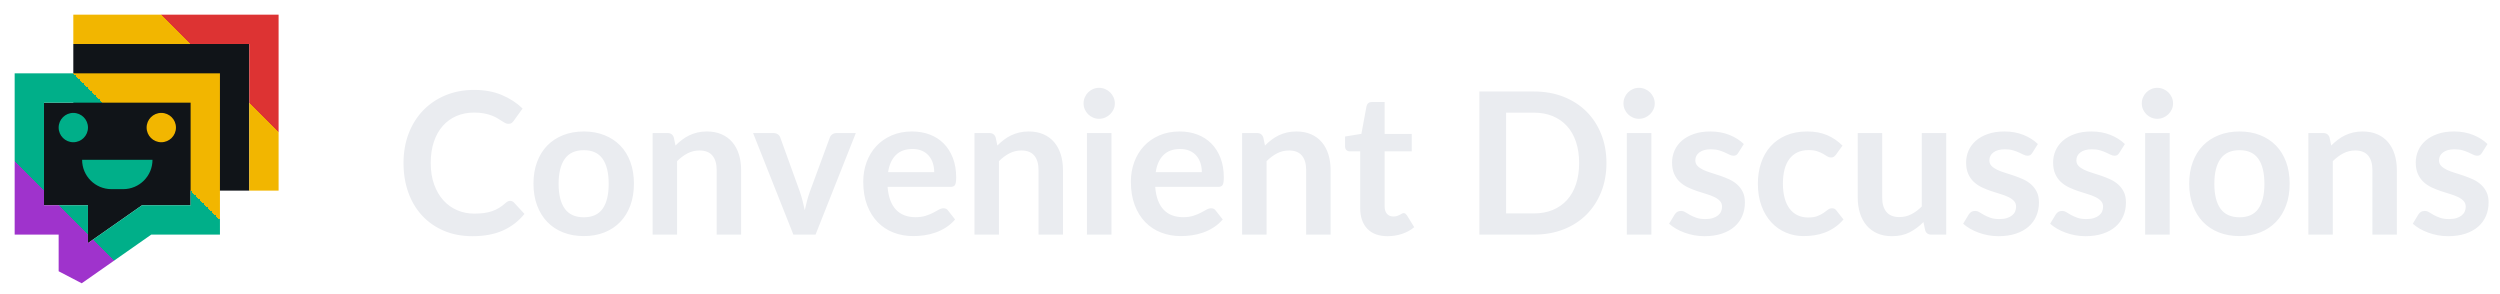
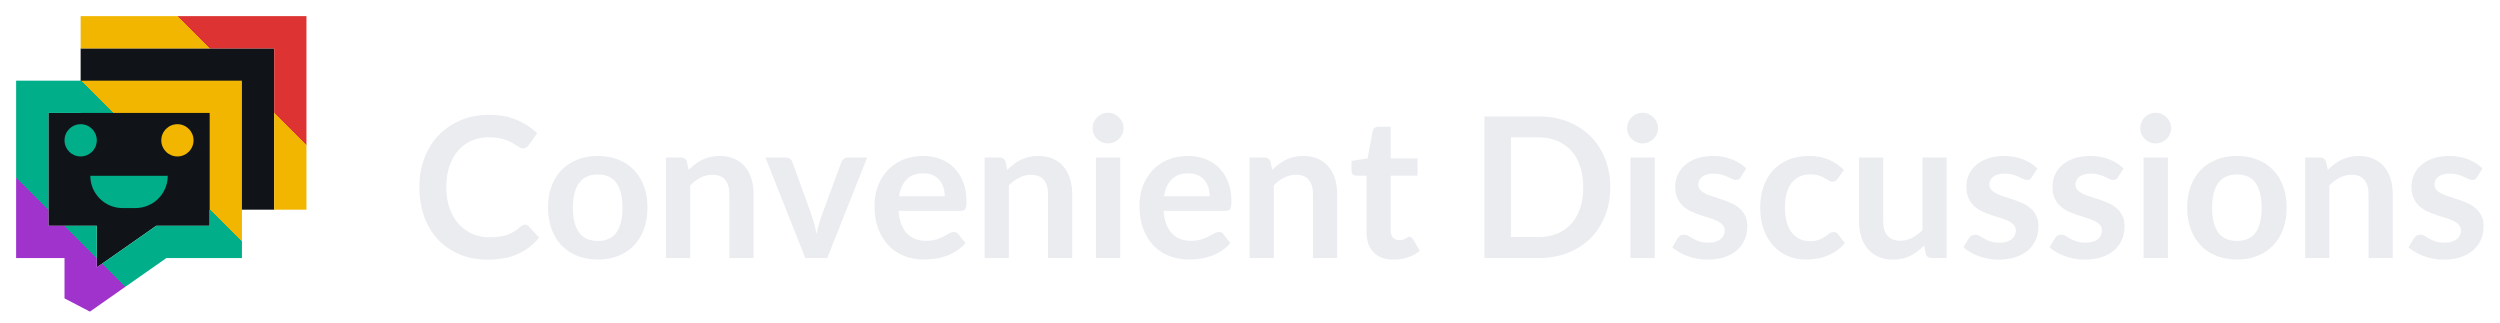
- <svg xmlns="http://www.w3.org/2000/svg" width="341" height="40" viewBox="0 0 341 40" fill="none">
+ <svg xmlns="http://www.w3.org/2000/svg" width="310" height="40" viewBox="0 0 310 40" fill="none">
  <svg x="0" y="0" width="40" height="40" viewBox="0 0 20 20" fill="none">
    <defs>
      <linearGradient id="cd-wm-d" x1="0" y1="20" x2="20" y2="0" gradientUnits="userSpaceOnUse">
        <stop offset="0" stop-color="#9f33cc" />
        <stop offset=".25" stop-color="#9f33cc" />
        <stop offset=".25" stop-color="#00af89" />
        <stop offset=".5" stop-color="#00af89" />
        <stop offset=".5" stop-color="#f2b600" />
        <stop offset=".75" stop-color="#f2b600" />
        <stop offset=".75" stop-color="#d33" />
        <stop offset="1" stop-color="#d33" />
      </linearGradient>
    </defs>
    <path fill="#101418" d="M3 14h3v2.58L9.685 14H13V7H3z" />
    <path fill="#101418" d="M5 3h12v10H5z" />
    <path fill="url(#cd-wm-d)" d="M15 16h-4.685l-4.742 3.32L4 18.5V16H1V5h14zM3 14h3v2.58L9.685 14H13V7H3z" />
    <path fill="url(#cd-wm-d)" d="M19 13h-2V3H5V1h14z" />
    <circle fill="url(#cd-wm-d)" cx="5" cy="8.7" r="1" />
    <circle fill="url(#cd-wm-d)" cx="11" cy="8.7" r="1" />
    <path fill="url(#cd-wm-d)" d="M10.4 10.9a2 2 0 0 1-2 2h-.8a2 2 0 0 1-2-2z" />
  </svg>
-   <path d="M69.579 27.396L69.579 27.396Q69.876 27.396 70.106 27.626L70.106 27.626L71.537 29.178Q70.349 30.650 68.614 31.433Q66.879 32.216 64.449 32.216L64.449 32.216Q62.276 32.216 60.541 31.474Q58.806 30.731 57.578 29.408Q56.349 28.085 55.694 26.249Q55.039 24.413 55.039 22.239L55.039 22.239Q55.039 20.039 55.742 18.210Q56.444 16.380 57.719 15.058Q58.995 13.735 60.764 12.999Q62.532 12.263 64.678 12.263L64.678 12.263Q66.811 12.263 68.465 12.965Q70.119 13.667 71.280 14.801L71.280 14.801L70.065 16.489Q69.957 16.651 69.788 16.772Q69.620 16.893 69.323 16.893L69.323 16.893Q69.120 16.893 68.904 16.779Q68.688 16.664 68.431 16.495Q68.175 16.326 67.838 16.124Q67.500 15.922 67.055 15.753Q66.609 15.584 66.022 15.469Q65.434 15.355 64.665 15.355L64.665 15.355Q63.355 15.355 62.269 15.820Q61.182 16.286 60.399 17.170Q59.616 18.055 59.184 19.330Q58.752 20.606 58.752 22.239L58.752 22.239Q58.752 23.886 59.218 25.169Q59.684 26.451 60.480 27.329Q61.276 28.206 62.356 28.672Q63.437 29.138 64.678 29.138L64.678 29.138Q65.421 29.138 66.022 29.057Q66.623 28.976 67.129 28.800Q67.635 28.625 68.087 28.348Q68.540 28.072 68.985 27.666L68.985 27.666Q69.120 27.545 69.269 27.471Q69.417 27.396 69.579 27.396ZM79.636 17.933L79.636 17.933Q81.175 17.933 82.438 18.433Q83.700 18.932 84.598 19.850Q85.496 20.768 85.981 22.091Q86.468 23.414 86.468 25.047L86.468 25.047Q86.468 26.694 85.981 28.017Q85.496 29.340 84.598 30.272Q83.700 31.203 82.438 31.703Q81.175 32.203 79.636 32.203L79.636 32.203Q78.084 32.203 76.815 31.703Q75.546 31.203 74.648 30.272Q73.751 29.340 73.258 28.017Q72.765 26.694 72.765 25.047L72.765 25.047Q72.765 23.414 73.258 22.091Q73.751 20.768 74.648 19.850Q75.546 18.932 76.815 18.433Q78.084 17.933 79.636 17.933ZM79.636 29.637L79.636 29.637Q81.365 29.637 82.195 28.477Q83.025 27.316 83.025 25.075L83.025 25.075Q83.025 22.834 82.195 21.659Q81.365 20.485 79.636 20.485L79.636 20.485Q77.882 20.485 77.038 21.666Q76.194 22.847 76.194 25.075L76.194 25.075Q76.194 27.302 77.038 28.470Q77.882 29.637 79.636 29.637ZM91.908 18.757L92.138 19.850Q92.556 19.431 93.022 19.074Q93.487 18.716 94.007 18.466Q94.527 18.216 95.121 18.075Q95.715 17.933 96.417 17.933L96.417 17.933Q97.551 17.933 98.428 18.318Q99.306 18.703 99.893 19.398Q100.481 20.093 100.784 21.058Q101.088 22.023 101.088 23.184L101.088 23.184L101.088 32L97.754 32L97.754 23.184Q97.754 21.916 97.173 21.220Q96.593 20.525 95.404 20.525L95.404 20.525Q94.540 20.525 93.784 20.916Q93.028 21.308 92.353 21.983L92.353 21.983L92.353 32L89.019 32L89.019 18.149L91.058 18.149Q91.706 18.149 91.908 18.757L91.908 18.757ZM114.102 18.149L116.734 18.149L111.240 32L108.216 32L102.721 18.149L105.475 18.149Q105.853 18.149 106.103 18.325Q106.353 18.500 106.434 18.770L106.434 18.770L109.107 26.168Q109.323 26.816 109.485 27.437Q109.647 28.058 109.768 28.679L109.768 28.679Q109.903 28.058 110.066 27.437Q110.227 26.816 110.457 26.168L110.457 26.168L113.184 18.770Q113.278 18.500 113.521 18.325Q113.764 18.149 114.102 18.149L114.102 18.149ZM121.135 23.482L127.426 23.482Q127.426 22.834 127.244 22.260Q127.062 21.686 126.697 21.254Q126.333 20.822 125.773 20.572Q125.212 20.322 124.470 20.322L124.470 20.322Q123.025 20.322 122.195 21.146Q121.365 21.970 121.135 23.482L121.135 23.482ZM129.641 25.493L121.068 25.493Q121.149 26.559 121.446 27.336Q121.743 28.112 122.229 28.618Q122.715 29.125 123.383 29.374Q124.051 29.624 124.861 29.624L124.861 29.624Q125.671 29.624 126.259 29.435Q126.846 29.246 127.285 29.017Q127.724 28.787 128.054 28.598Q128.385 28.409 128.695 28.409L128.695 28.409Q129.114 28.409 129.316 28.720L129.316 28.720L130.275 29.934Q129.721 30.582 129.033 31.021Q128.344 31.460 127.595 31.723Q126.846 31.986 126.070 32.094Q125.293 32.203 124.564 32.203L124.564 32.203Q123.120 32.203 121.878 31.723Q120.636 31.244 119.718 30.306Q118.800 29.367 118.273 27.984Q117.747 26.600 117.747 24.777L117.747 24.777Q117.747 23.360 118.206 22.111Q118.665 20.863 119.522 19.938Q120.379 19.013 121.615 18.473Q122.850 17.933 124.402 17.933L124.402 17.933Q125.712 17.933 126.819 18.352Q127.926 18.770 128.722 19.573Q129.519 20.377 129.971 21.544Q130.423 22.712 130.423 24.210L130.423 24.210Q130.423 24.966 130.261 25.230Q130.100 25.493 129.641 25.493L129.641 25.493ZM135.810 18.757L136.040 19.850Q136.458 19.431 136.924 19.074Q137.389 18.716 137.909 18.466Q138.429 18.216 139.023 18.075Q139.617 17.933 140.319 17.933L140.319 17.933Q141.453 17.933 142.331 18.318Q143.208 18.703 143.795 19.398Q144.382 20.093 144.686 21.058Q144.990 22.023 144.990 23.184L144.990 23.184L144.990 32L141.655 32L141.655 23.184Q141.655 21.916 141.075 21.220Q140.494 20.525 139.306 20.525L139.306 20.525Q138.442 20.525 137.686 20.916Q136.930 21.308 136.256 21.983L136.256 21.983L136.256 32L132.921 32L132.921 18.149L134.959 18.149Q135.607 18.149 135.810 18.757L135.810 18.757ZM148.257 18.149L151.605 18.149L151.605 32L148.257 32L148.257 18.149ZM152.064 14.113L152.064 14.113Q152.064 14.544 151.889 14.922Q151.713 15.300 151.423 15.584Q151.133 15.867 150.741 16.036Q150.350 16.205 149.904 16.205L149.904 16.205Q149.472 16.205 149.087 16.036Q148.703 15.867 148.419 15.584Q148.136 15.300 147.967 14.922Q147.798 14.544 147.798 14.113L147.798 14.113Q147.798 13.667 147.967 13.276Q148.136 12.884 148.419 12.601Q148.703 12.317 149.087 12.148Q149.472 11.980 149.904 11.980L149.904 11.980Q150.350 11.980 150.741 12.148Q151.133 12.317 151.423 12.601Q151.713 12.884 151.889 13.276Q152.064 13.667 152.064 14.113ZM157.640 23.482L163.931 23.482Q163.931 22.834 163.748 22.260Q163.566 21.686 163.202 21.254Q162.837 20.822 162.277 20.572Q161.717 20.322 160.974 20.322L160.974 20.322Q159.530 20.322 158.699 21.146Q157.869 21.970 157.640 23.482L157.640 23.482ZM166.145 25.493L157.572 25.493Q157.653 26.559 157.950 27.336Q158.247 28.112 158.733 28.618Q159.219 29.125 159.887 29.374Q160.556 29.624 161.366 29.624L161.366 29.624Q162.175 29.624 162.763 29.435Q163.350 29.246 163.789 29.017Q164.228 28.787 164.558 28.598Q164.889 28.409 165.200 28.409L165.200 28.409Q165.618 28.409 165.821 28.720L165.821 28.720L166.779 29.934Q166.226 30.582 165.537 31.021Q164.849 31.460 164.099 31.723Q163.350 31.986 162.574 32.094Q161.798 32.203 161.069 32.203L161.069 32.203Q159.624 32.203 158.382 31.723Q157.140 31.244 156.222 30.306Q155.304 29.367 154.778 27.984Q154.251 26.600 154.251 24.777L154.251 24.777Q154.251 23.360 154.710 22.111Q155.169 20.863 156.026 19.938Q156.884 19.013 158.119 18.473Q159.354 17.933 160.907 17.933L160.907 17.933Q162.216 17.933 163.323 18.352Q164.430 18.770 165.227 19.573Q166.023 20.377 166.475 21.544Q166.928 22.712 166.928 24.210L166.928 24.210Q166.928 24.966 166.766 25.230Q166.604 25.493 166.145 25.493L166.145 25.493ZM172.314 18.757L172.544 19.850Q172.962 19.431 173.428 19.074Q173.894 18.716 174.413 18.466Q174.933 18.216 175.527 18.075Q176.121 17.933 176.823 17.933L176.823 17.933Q177.957 17.933 178.835 18.318Q179.712 18.703 180.299 19.398Q180.887 20.093 181.190 21.058Q181.494 22.023 181.494 23.184L181.494 23.184L181.494 32L178.160 32L178.160 23.184Q178.160 21.916 177.579 21.220Q176.999 20.525 175.811 20.525L175.811 20.525Q174.947 20.525 174.191 20.916Q173.435 21.308 172.760 21.983L172.760 21.983L172.760 32L169.425 32L169.425 18.149L171.464 18.149Q172.112 18.149 172.314 18.757L172.314 18.757ZM189.270 32.216L189.270 32.216Q187.461 32.216 186.496 31.197Q185.531 30.177 185.531 28.382L185.531 28.382L185.531 20.646L184.113 20.646Q183.843 20.646 183.654 20.471Q183.465 20.296 183.465 19.944L183.465 19.944L183.465 18.621L185.693 18.257L186.395 14.477Q186.462 14.207 186.651 14.058Q186.840 13.910 187.137 13.910L187.137 13.910L188.865 13.910L188.865 18.270L192.564 18.270L192.564 20.646L188.865 20.646L188.865 28.152Q188.865 28.800 189.182 29.165Q189.500 29.529 190.053 29.529L190.053 29.529Q190.364 29.529 190.573 29.455Q190.782 29.381 190.937 29.300Q191.093 29.219 191.214 29.145Q191.336 29.070 191.457 29.070L191.457 29.070Q191.606 29.070 191.700 29.145Q191.795 29.219 191.903 29.367L191.903 29.367L192.902 30.988Q192.173 31.595 191.228 31.905Q190.283 32.216 189.270 32.216ZM219.119 22.239L219.119 22.239Q219.119 24.386 218.403 26.181Q217.688 27.977 216.392 29.273Q215.096 30.569 213.273 31.285Q211.451 32 209.223 32L209.223 32L201.785 32L201.785 12.479L209.223 12.479Q211.451 12.479 213.273 13.201Q215.096 13.924 216.392 15.213Q217.688 16.502 218.403 18.297Q219.119 20.093 219.119 22.239ZM215.393 22.239L215.393 22.239Q215.393 20.633 214.967 19.357Q214.542 18.081 213.739 17.197Q212.936 16.313 211.795 15.840Q210.654 15.368 209.223 15.368L209.223 15.368L205.430 15.368L205.430 29.111L209.223 29.111Q210.654 29.111 211.795 28.639Q212.936 28.166 213.739 27.282Q214.542 26.398 214.967 25.122Q215.393 23.846 215.393 22.239ZM221.900 18.149L225.248 18.149L225.248 32L221.900 32L221.900 18.149ZM225.707 14.113L225.707 14.113Q225.707 14.544 225.531 14.922Q225.356 15.300 225.065 15.584Q224.775 15.867 224.384 16.036Q223.992 16.205 223.547 16.205L223.547 16.205Q223.115 16.205 222.730 16.036Q222.345 15.867 222.062 15.584Q221.778 15.300 221.609 14.922Q221.441 14.544 221.441 14.113L221.441 14.113Q221.441 13.667 221.609 13.276Q221.778 12.884 222.062 12.601Q222.345 12.317 222.730 12.148Q223.115 11.980 223.547 11.980L223.547 11.980Q223.992 11.980 224.384 12.148Q224.775 12.317 225.065 12.601Q225.356 12.884 225.531 13.276Q225.707 13.667 225.707 14.113ZM237.857 19.648L237.101 20.849Q236.966 21.065 236.817 21.153Q236.669 21.241 236.439 21.241L236.439 21.241Q236.196 21.241 235.919 21.105Q235.643 20.971 235.278 20.802Q234.914 20.633 234.448 20.498Q233.982 20.363 233.348 20.363L233.348 20.363Q232.362 20.363 231.802 20.782Q231.242 21.200 231.242 21.875L231.242 21.875Q231.242 22.321 231.532 22.624Q231.822 22.928 232.301 23.157Q232.781 23.387 233.388 23.569Q233.996 23.752 234.623 23.968Q235.251 24.184 235.859 24.460Q236.466 24.737 236.945 25.162Q237.425 25.587 237.715 26.181Q238.005 26.776 238.005 27.613L238.005 27.613Q238.005 28.611 237.647 29.455Q237.290 30.299 236.588 30.913Q235.886 31.527 234.853 31.872Q233.820 32.216 232.470 32.216L232.470 32.216Q231.755 32.216 231.073 32.088Q230.391 31.959 229.763 31.730Q229.136 31.500 228.602 31.190Q228.069 30.880 227.664 30.515L227.664 30.515L228.434 29.246Q228.582 29.017 228.785 28.895Q228.987 28.773 229.298 28.773L229.298 28.773Q229.608 28.773 229.885 28.949Q230.162 29.125 230.526 29.327Q230.891 29.529 231.383 29.705Q231.876 29.881 232.632 29.881L232.632 29.881Q233.226 29.881 233.651 29.739Q234.077 29.597 234.353 29.367Q234.630 29.138 234.758 28.834Q234.887 28.530 234.887 28.206L234.887 28.206Q234.887 27.721 234.596 27.410Q234.306 27.099 233.827 26.870Q233.348 26.640 232.733 26.458Q232.119 26.276 231.478 26.060Q230.837 25.844 230.222 25.554Q229.608 25.264 229.129 24.818Q228.650 24.373 228.359 23.724Q228.069 23.076 228.069 22.159L228.069 22.159Q228.069 21.308 228.407 20.538Q228.744 19.769 229.399 19.195Q230.054 18.621 231.032 18.277Q232.011 17.933 233.294 17.933L233.294 17.933Q234.725 17.933 235.899 18.405Q237.074 18.878 237.857 19.648L237.857 19.648ZM251.316 19.864L250.439 21.078Q250.290 21.267 250.148 21.376Q250.007 21.483 249.737 21.483L249.737 21.483Q249.480 21.483 249.237 21.328Q248.994 21.173 248.657 20.977Q248.319 20.782 247.853 20.626Q247.388 20.471 246.699 20.471L246.699 20.471Q245.822 20.471 245.160 20.788Q244.499 21.105 244.060 21.700Q243.621 22.294 243.405 23.137Q243.189 23.981 243.189 25.047L243.189 25.047Q243.189 26.154 243.425 27.018Q243.662 27.883 244.107 28.470Q244.553 29.057 245.187 29.361Q245.822 29.665 246.618 29.665L246.618 29.665Q247.415 29.665 247.907 29.469Q248.400 29.273 248.738 29.037Q249.075 28.800 249.325 28.605Q249.575 28.409 249.885 28.409L249.885 28.409Q250.290 28.409 250.493 28.720L250.493 28.720L251.451 29.934Q250.898 30.582 250.250 31.021Q249.602 31.460 248.906 31.723Q248.211 31.986 247.475 32.094Q246.740 32.203 246.011 32.203L246.011 32.203Q244.728 32.203 243.594 31.723Q242.460 31.244 241.610 30.326Q240.759 29.408 240.266 28.078Q239.774 26.748 239.774 25.047L239.774 25.047Q239.774 23.522 240.212 22.219Q240.651 20.916 241.502 19.965Q242.352 19.013 243.608 18.473Q244.863 17.933 246.497 17.933L246.497 17.933Q248.049 17.933 249.217 18.433Q250.385 18.932 251.316 19.864L251.316 19.864ZM262.130 18.149L265.464 18.149L265.464 32L263.426 32Q262.764 32 262.589 31.392L262.589 31.392L262.359 30.285Q261.509 31.149 260.483 31.683Q259.457 32.216 258.066 32.216L258.066 32.216Q256.932 32.216 256.061 31.831Q255.191 31.447 254.597 30.744Q254.003 30.043 253.699 29.077Q253.395 28.112 253.395 26.951L253.395 26.951L253.395 18.149L256.730 18.149L256.730 26.951Q256.730 28.220 257.317 28.915Q257.904 29.611 259.079 29.611L259.079 29.611Q259.943 29.611 260.699 29.226Q261.455 28.841 262.130 28.166L262.130 28.166L262.130 18.149ZM277.965 19.648L277.209 20.849Q277.074 21.065 276.926 21.153Q276.777 21.241 276.548 21.241L276.548 21.241Q276.305 21.241 276.028 21.105Q275.751 20.971 275.387 20.802Q275.022 20.633 274.556 20.498Q274.091 20.363 273.456 20.363L273.456 20.363Q272.471 20.363 271.910 20.782Q271.350 21.200 271.350 21.875L271.350 21.875Q271.350 22.321 271.640 22.624Q271.931 22.928 272.410 23.157Q272.889 23.387 273.497 23.569Q274.104 23.752 274.732 23.968Q275.360 24.184 275.967 24.460Q276.575 24.737 277.054 25.162Q277.533 25.587 277.823 26.181Q278.114 26.776 278.114 27.613L278.114 27.613Q278.114 28.611 277.756 29.455Q277.398 30.299 276.696 30.913Q275.994 31.527 274.961 31.872Q273.929 32.216 272.579 32.216L272.579 32.216Q271.863 32.216 271.181 32.088Q270.500 31.959 269.872 31.730Q269.244 31.500 268.711 31.190Q268.178 30.880 267.773 30.515L267.773 30.515L268.542 29.246Q268.691 29.017 268.893 28.895Q269.096 28.773 269.406 28.773L269.406 28.773Q269.717 28.773 269.993 28.949Q270.270 29.125 270.635 29.327Q270.999 29.529 271.492 29.705Q271.985 29.881 272.741 29.881L272.741 29.881Q273.335 29.881 273.760 29.739Q274.185 29.597 274.462 29.367Q274.739 29.138 274.867 28.834Q274.995 28.530 274.995 28.206L274.995 28.206Q274.995 27.721 274.705 27.410Q274.415 27.099 273.935 26.870Q273.456 26.640 272.842 26.458Q272.228 26.276 271.586 26.060Q270.945 25.844 270.331 25.554Q269.717 25.264 269.237 24.818Q268.758 24.373 268.468 23.724Q268.178 23.076 268.178 22.159L268.178 22.159Q268.178 21.308 268.515 20.538Q268.853 19.769 269.507 19.195Q270.162 18.621 271.141 18.277Q272.120 17.933 273.402 17.933L273.402 17.933Q274.833 17.933 276.008 18.405Q277.182 18.878 277.965 19.648L277.965 19.648ZM289.832 19.648L289.076 20.849Q288.941 21.065 288.792 21.153Q288.644 21.241 288.414 21.241L288.414 21.241Q288.171 21.241 287.894 21.105Q287.618 20.971 287.253 20.802Q286.889 20.633 286.423 20.498Q285.957 20.363 285.323 20.363L285.323 20.363Q284.337 20.363 283.777 20.782Q283.216 21.200 283.216 21.875L283.216 21.875Q283.216 22.321 283.507 22.624Q283.797 22.928 284.276 23.157Q284.756 23.387 285.363 23.569Q285.971 23.752 286.598 23.968Q287.226 24.184 287.834 24.460Q288.441 24.737 288.920 25.162Q289.400 25.587 289.690 26.181Q289.980 26.776 289.980 27.613L289.980 27.613Q289.980 28.611 289.622 29.455Q289.264 30.299 288.563 30.913Q287.861 31.527 286.828 31.872Q285.795 32.216 284.445 32.216L284.445 32.216Q283.730 32.216 283.048 32.088Q282.366 31.959 281.738 31.730Q281.111 31.500 280.577 31.190Q280.044 30.880 279.639 30.515L279.639 30.515L280.409 29.246Q280.557 29.017 280.760 28.895Q280.962 28.773 281.273 28.773L281.273 28.773Q281.583 28.773 281.860 28.949Q282.137 29.125 282.501 29.327Q282.865 29.529 283.358 29.705Q283.851 29.881 284.607 29.881L284.607 29.881Q285.201 29.881 285.626 29.739Q286.052 29.597 286.328 29.367Q286.605 29.138 286.733 28.834Q286.862 28.530 286.862 28.206L286.862 28.206Q286.862 27.721 286.571 27.410Q286.281 27.099 285.802 26.870Q285.323 26.640 284.708 26.458Q284.094 26.276 283.453 26.060Q282.812 25.844 282.197 25.554Q281.583 25.264 281.104 24.818Q280.625 24.373 280.334 23.724Q280.044 23.076 280.044 22.159L280.044 22.159Q280.044 21.308 280.382 20.538Q280.719 19.769 281.374 19.195Q282.029 18.621 283.007 18.277Q283.986 17.933 285.269 17.933L285.269 17.933Q286.700 17.933 287.874 18.405Q289.049 18.878 289.832 19.648L289.832 19.648ZM292.599 18.149L295.947 18.149L295.947 32L292.599 32L292.599 18.149ZM296.406 14.113L296.406 14.113Q296.406 14.544 296.231 14.922Q296.055 15.300 295.765 15.584Q295.474 15.867 295.083 16.036Q294.692 16.205 294.246 16.205L294.246 16.205Q293.814 16.205 293.429 16.036Q293.044 15.867 292.761 15.584Q292.478 15.300 292.309 14.922Q292.140 14.544 292.140 14.113L292.140 14.113Q292.140 13.667 292.309 13.276Q292.478 12.884 292.761 12.601Q293.044 12.317 293.429 12.148Q293.814 11.980 294.246 11.980L294.246 11.980Q294.692 11.980 295.083 12.148Q295.474 12.317 295.765 12.601Q296.055 12.884 296.231 13.276Q296.406 13.667 296.406 14.113ZM305.478 17.933L305.478 17.933Q307.017 17.933 308.279 18.433Q309.541 18.932 310.439 19.850Q311.337 20.768 311.823 22.091Q312.309 23.414 312.309 25.047L312.309 25.047Q312.309 26.694 311.823 28.017Q311.337 29.340 310.439 30.272Q309.541 31.203 308.279 31.703Q307.017 32.203 305.478 32.203L305.478 32.203Q303.925 32.203 302.656 31.703Q301.387 31.203 300.490 30.272Q299.592 29.340 299.099 28.017Q298.606 26.694 298.606 25.047L298.606 25.047Q298.606 23.414 299.099 22.091Q299.592 20.768 300.490 19.850Q301.387 18.932 302.656 18.433Q303.925 17.933 305.478 17.933ZM305.478 29.637L305.478 29.637Q307.206 29.637 308.036 28.477Q308.866 27.316 308.866 25.075L308.866 25.075Q308.866 22.834 308.036 21.659Q307.206 20.485 305.478 20.485L305.478 20.485Q303.723 20.485 302.879 21.666Q302.036 22.847 302.036 25.075L302.036 25.075Q302.036 27.302 302.879 28.470Q303.723 29.637 305.478 29.637ZM317.750 18.757L317.979 19.850Q318.398 19.431 318.863 19.074Q319.329 18.716 319.849 18.466Q320.368 18.216 320.963 18.075Q321.557 17.933 322.259 17.933L322.259 17.933Q323.392 17.933 324.270 18.318Q325.148 18.703 325.735 19.398Q326.322 20.093 326.626 21.058Q326.930 22.023 326.930 23.184L326.930 23.184L326.930 32L323.595 32L323.595 23.184Q323.595 21.916 323.014 21.220Q322.434 20.525 321.246 20.525L321.246 20.525Q320.382 20.525 319.626 20.916Q318.870 21.308 318.195 21.983L318.195 21.983L318.195 32L314.861 32L314.861 18.149L316.899 18.149Q317.547 18.149 317.750 18.757L317.750 18.757ZM339.296 19.648L338.540 20.849Q338.405 21.065 338.256 21.153Q338.108 21.241 337.878 21.241L337.878 21.241Q337.635 21.241 337.358 21.105Q337.082 20.971 336.717 20.802Q336.353 20.633 335.887 20.498Q335.421 20.363 334.787 20.363L334.787 20.363Q333.801 20.363 333.241 20.782Q332.680 21.200 332.680 21.875L332.680 21.875Q332.680 22.321 332.971 22.624Q333.261 22.928 333.740 23.157Q334.220 23.387 334.827 23.569Q335.435 23.752 336.062 23.968Q336.690 24.184 337.298 24.460Q337.905 24.737 338.384 25.162Q338.864 25.587 339.154 26.181Q339.444 26.776 339.444 27.613L339.444 27.613Q339.444 28.611 339.086 29.455Q338.728 30.299 338.026 30.913Q337.325 31.527 336.292 31.872Q335.259 32.216 333.909 32.216L333.909 32.216Q333.194 32.216 332.512 32.088Q331.830 31.959 331.202 31.730Q330.575 31.500 330.041 31.190Q329.508 30.880 329.103 30.515L329.103 30.515L329.873 29.246Q330.021 29.017 330.224 28.895Q330.426 28.773 330.737 28.773L330.737 28.773Q331.047 28.773 331.324 28.949Q331.601 29.125 331.965 29.327Q332.329 29.529 332.822 29.705Q333.315 29.881 334.071 29.881L334.071 29.881Q334.665 29.881 335.090 29.739Q335.516 29.597 335.792 29.367Q336.069 29.138 336.197 28.834Q336.326 28.530 336.326 28.206L336.326 28.206Q336.326 27.721 336.035 27.410Q335.745 27.099 335.266 26.870Q334.787 26.640 334.172 26.458Q333.558 26.276 332.917 26.060Q332.276 25.844 331.661 25.554Q331.047 25.264 330.568 24.818Q330.089 24.373 329.798 23.724Q329.508 23.076 329.508 22.159L329.508 22.159Q329.508 21.308 329.846 20.538Q330.183 19.769 330.838 19.195Q331.493 18.621 332.471 18.277Q333.450 17.933 334.733 17.933L334.733 17.933Q336.163 17.933 337.338 18.405Q338.513 18.878 339.296 19.648L339.296 19.648Z" fill="#eaecf0" />
+   <path transform="translate(2.464 3.2) scale(0.9)" d="M69.579 27.396L69.579 27.396Q69.876 27.396 70.106 27.626L70.106 27.626L71.537 29.178Q70.349 30.650 68.614 31.433Q66.879 32.216 64.449 32.216L64.449 32.216Q62.276 32.216 60.541 31.474Q58.806 30.731 57.578 29.408Q56.349 28.085 55.694 26.249Q55.039 24.413 55.039 22.239L55.039 22.239Q55.039 20.039 55.742 18.210Q56.444 16.380 57.719 15.058Q58.995 13.735 60.764 12.999Q62.532 12.263 64.678 12.263L64.678 12.263Q66.811 12.263 68.465 12.965Q70.119 13.667 71.280 14.801L71.280 14.801L70.065 16.489Q69.957 16.651 69.788 16.772Q69.620 16.893 69.323 16.893L69.323 16.893Q69.120 16.893 68.904 16.779Q68.688 16.664 68.431 16.495Q68.175 16.326 67.838 16.124Q67.500 15.922 67.055 15.753Q66.609 15.584 66.022 15.469Q65.434 15.355 64.665 15.355L64.665 15.355Q63.355 15.355 62.269 15.820Q61.182 16.286 60.399 17.170Q59.616 18.055 59.184 19.330Q58.752 20.606 58.752 22.239L58.752 22.239Q58.752 23.886 59.218 25.169Q59.684 26.451 60.480 27.329Q61.276 28.206 62.356 28.672Q63.437 29.138 64.678 29.138L64.678 29.138Q65.421 29.138 66.022 29.057Q66.623 28.976 67.129 28.800Q67.635 28.625 68.087 28.348Q68.540 28.072 68.985 27.666L68.985 27.666Q69.120 27.545 69.269 27.471Q69.417 27.396 69.579 27.396ZM79.636 17.933L79.636 17.933Q81.175 17.933 82.438 18.433Q83.700 18.932 84.598 19.850Q85.496 20.768 85.981 22.091Q86.468 23.414 86.468 25.047L86.468 25.047Q86.468 26.694 85.981 28.017Q85.496 29.340 84.598 30.272Q83.700 31.203 82.438 31.703Q81.175 32.203 79.636 32.203L79.636 32.203Q78.084 32.203 76.815 31.703Q75.546 31.203 74.648 30.272Q73.751 29.340 73.258 28.017Q72.765 26.694 72.765 25.047L72.765 25.047Q72.765 23.414 73.258 22.091Q73.751 20.768 74.648 19.850Q75.546 18.932 76.815 18.433Q78.084 17.933 79.636 17.933ZM79.636 29.637L79.636 29.637Q81.365 29.637 82.195 28.477Q83.025 27.316 83.025 25.075L83.025 25.075Q83.025 22.834 82.195 21.659Q81.365 20.485 79.636 20.485L79.636 20.485Q77.882 20.485 77.038 21.666Q76.194 22.847 76.194 25.075L76.194 25.075Q76.194 27.302 77.038 28.470Q77.882 29.637 79.636 29.637ZM91.908 18.757L92.138 19.850Q92.556 19.431 93.022 19.074Q93.487 18.716 94.007 18.466Q94.527 18.216 95.121 18.075Q95.715 17.933 96.417 17.933L96.417 17.933Q97.551 17.933 98.428 18.318Q99.306 18.703 99.893 19.398Q100.481 20.093 100.784 21.058Q101.088 22.023 101.088 23.184L101.088 23.184L101.088 32L97.754 32L97.754 23.184Q97.754 21.916 97.173 21.220Q96.593 20.525 95.404 20.525L95.404 20.525Q94.540 20.525 93.784 20.916Q93.028 21.308 92.353 21.983L92.353 21.983L92.353 32L89.019 32L89.019 18.149L91.058 18.149Q91.706 18.149 91.908 18.757L91.908 18.757ZM114.102 18.149L116.734 18.149L111.240 32L108.216 32L102.721 18.149L105.475 18.149Q105.853 18.149 106.103 18.325Q106.353 18.500 106.434 18.770L106.434 18.770L109.107 26.168Q109.323 26.816 109.485 27.437Q109.647 28.058 109.768 28.679L109.768 28.679Q109.903 28.058 110.066 27.437Q110.227 26.816 110.457 26.168L110.457 26.168L113.184 18.770Q113.278 18.500 113.521 18.325Q113.764 18.149 114.102 18.149L114.102 18.149ZM121.135 23.482L127.426 23.482Q127.426 22.834 127.244 22.260Q127.062 21.686 126.697 21.254Q126.333 20.822 125.773 20.572Q125.212 20.322 124.470 20.322L124.470 20.322Q123.025 20.322 122.195 21.146Q121.365 21.970 121.135 23.482L121.135 23.482ZM129.641 25.493L121.068 25.493Q121.149 26.559 121.446 27.336Q121.743 28.112 122.229 28.618Q122.715 29.125 123.383 29.374Q124.051 29.624 124.861 29.624L124.861 29.624Q125.671 29.624 126.259 29.435Q126.846 29.246 127.285 29.017Q127.724 28.787 128.054 28.598Q128.385 28.409 128.695 28.409L128.695 28.409Q129.114 28.409 129.316 28.720L129.316 28.720L130.275 29.934Q129.721 30.582 129.033 31.021Q128.344 31.460 127.595 31.723Q126.846 31.986 126.070 32.094Q125.293 32.203 124.564 32.203L124.564 32.203Q123.120 32.203 121.878 31.723Q120.636 31.244 119.718 30.306Q118.800 29.367 118.273 27.984Q117.747 26.600 117.747 24.777L117.747 24.777Q117.747 23.360 118.206 22.111Q118.665 20.863 119.522 19.938Q120.379 19.013 121.615 18.473Q122.850 17.933 124.402 17.933L124.402 17.933Q125.712 17.933 126.819 18.352Q127.926 18.770 128.722 19.573Q129.519 20.377 129.971 21.544Q130.423 22.712 130.423 24.210L130.423 24.210Q130.423 24.966 130.261 25.230Q130.100 25.493 129.641 25.493L129.641 25.493ZM135.810 18.757L136.040 19.850Q136.458 19.431 136.924 19.074Q137.389 18.716 137.909 18.466Q138.429 18.216 139.023 18.075Q139.617 17.933 140.319 17.933L140.319 17.933Q141.453 17.933 142.331 18.318Q143.208 18.703 143.795 19.398Q144.382 20.093 144.686 21.058Q144.990 22.023 144.990 23.184L144.990 23.184L144.990 32L141.655 32L141.655 23.184Q141.655 21.916 141.075 21.220Q140.494 20.525 139.306 20.525L139.306 20.525Q138.442 20.525 137.686 20.916Q136.930 21.308 136.256 21.983L136.256 21.983L136.256 32L132.921 32L132.921 18.149L134.959 18.149Q135.607 18.149 135.810 18.757L135.810 18.757ZM148.257 18.149L151.605 18.149L151.605 32L148.257 32L148.257 18.149ZM152.064 14.113L152.064 14.113Q152.064 14.544 151.889 14.922Q151.713 15.300 151.423 15.584Q151.133 15.867 150.741 16.036Q150.350 16.205 149.904 16.205L149.904 16.205Q149.472 16.205 149.087 16.036Q148.703 15.867 148.419 15.584Q148.136 15.300 147.967 14.922Q147.798 14.544 147.798 14.113L147.798 14.113Q147.798 13.667 147.967 13.276Q148.136 12.884 148.419 12.601Q148.703 12.317 149.087 12.148Q149.472 11.980 149.904 11.980L149.904 11.980Q150.350 11.980 150.741 12.148Q151.133 12.317 151.423 12.601Q151.713 12.884 151.889 13.276Q152.064 13.667 152.064 14.113ZM157.640 23.482L163.931 23.482Q163.931 22.834 163.748 22.260Q163.566 21.686 163.202 21.254Q162.837 20.822 162.277 20.572Q161.717 20.322 160.974 20.322L160.974 20.322Q159.530 20.322 158.699 21.146Q157.869 21.970 157.640 23.482L157.640 23.482ZM166.145 25.493L157.572 25.493Q157.653 26.559 157.950 27.336Q158.247 28.112 158.733 28.618Q159.219 29.125 159.887 29.374Q160.556 29.624 161.366 29.624L161.366 29.624Q162.175 29.624 162.763 29.435Q163.350 29.246 163.789 29.017Q164.228 28.787 164.558 28.598Q164.889 28.409 165.200 28.409L165.200 28.409Q165.618 28.409 165.821 28.720L165.821 28.720L166.779 29.934Q166.226 30.582 165.537 31.021Q164.849 31.460 164.099 31.723Q163.350 31.986 162.574 32.094Q161.798 32.203 161.069 32.203L161.069 32.203Q159.624 32.203 158.382 31.723Q157.140 31.244 156.222 30.306Q155.304 29.367 154.778 27.984Q154.251 26.600 154.251 24.777L154.251 24.777Q154.251 23.360 154.710 22.111Q155.169 20.863 156.026 19.938Q156.884 19.013 158.119 18.473Q159.354 17.933 160.907 17.933L160.907 17.933Q162.216 17.933 163.323 18.352Q164.430 18.770 165.227 19.573Q166.023 20.377 166.475 21.544Q166.928 22.712 166.928 24.210L166.928 24.210Q166.928 24.966 166.766 25.230Q166.604 25.493 166.145 25.493L166.145 25.493ZM172.314 18.757L172.544 19.850Q172.962 19.431 173.428 19.074Q173.894 18.716 174.413 18.466Q174.933 18.216 175.527 18.075Q176.121 17.933 176.823 17.933L176.823 17.933Q177.957 17.933 178.835 18.318Q179.712 18.703 180.299 19.398Q180.887 20.093 181.190 21.058Q181.494 22.023 181.494 23.184L181.494 23.184L181.494 32L178.160 32L178.160 23.184Q178.160 21.916 177.579 21.220Q176.999 20.525 175.811 20.525L175.811 20.525Q174.947 20.525 174.191 20.916Q173.435 21.308 172.760 21.983L172.760 21.983L172.760 32L169.425 32L169.425 18.149L171.464 18.149Q172.112 18.149 172.314 18.757L172.314 18.757ZM189.270 32.216L189.270 32.216Q187.461 32.216 186.496 31.197Q185.531 30.177 185.531 28.382L185.531 28.382L185.531 20.646L184.113 20.646Q183.843 20.646 183.654 20.471Q183.465 20.296 183.465 19.944L183.465 19.944L183.465 18.621L185.693 18.257L186.395 14.477Q186.462 14.207 186.651 14.058Q186.840 13.910 187.137 13.910L187.137 13.910L188.865 13.910L188.865 18.270L192.564 18.270L192.564 20.646L188.865 20.646L188.865 28.152Q188.865 28.800 189.182 29.165Q189.500 29.529 190.053 29.529L190.053 29.529Q190.364 29.529 190.573 29.455Q190.782 29.381 190.937 29.300Q191.093 29.219 191.214 29.145Q191.336 29.070 191.457 29.070L191.457 29.070Q191.606 29.070 191.700 29.145Q191.795 29.219 191.903 29.367L191.903 29.367L192.902 30.988Q192.173 31.595 191.228 31.905Q190.283 32.216 189.270 32.216ZM219.119 22.239L219.119 22.239Q219.119 24.386 218.403 26.181Q217.688 27.977 216.392 29.273Q215.096 30.569 213.273 31.285Q211.451 32 209.223 32L209.223 32L201.785 32L201.785 12.479L209.223 12.479Q211.451 12.479 213.273 13.201Q215.096 13.924 216.392 15.213Q217.688 16.502 218.403 18.297Q219.119 20.093 219.119 22.239ZM215.393 22.239L215.393 22.239Q215.393 20.633 214.967 19.357Q214.542 18.081 213.739 17.197Q212.936 16.313 211.795 15.840Q210.654 15.368 209.223 15.368L209.223 15.368L205.430 15.368L205.430 29.111L209.223 29.111Q210.654 29.111 211.795 28.639Q212.936 28.166 213.739 27.282Q214.542 26.398 214.967 25.122Q215.393 23.846 215.393 22.239ZM221.900 18.149L225.248 18.149L225.248 32L221.900 32L221.900 18.149ZM225.707 14.113L225.707 14.113Q225.707 14.544 225.531 14.922Q225.356 15.300 225.065 15.584Q224.775 15.867 224.384 16.036Q223.992 16.205 223.547 16.205L223.547 16.205Q223.115 16.205 222.730 16.036Q222.345 15.867 222.062 15.584Q221.778 15.300 221.609 14.922Q221.441 14.544 221.441 14.113L221.441 14.113Q221.441 13.667 221.609 13.276Q221.778 12.884 222.062 12.601Q222.345 12.317 222.730 12.148Q223.115 11.980 223.547 11.980L223.547 11.980Q223.992 11.980 224.384 12.148Q224.775 12.317 225.065 12.601Q225.356 12.884 225.531 13.276Q225.707 13.667 225.707 14.113ZM237.857 19.648L237.101 20.849Q236.966 21.065 236.817 21.153Q236.669 21.241 236.439 21.241L236.439 21.241Q236.196 21.241 235.919 21.105Q235.643 20.971 235.278 20.802Q234.914 20.633 234.448 20.498Q233.982 20.363 233.348 20.363L233.348 20.363Q232.362 20.363 231.802 20.782Q231.242 21.200 231.242 21.875L231.242 21.875Q231.242 22.321 231.532 22.624Q231.822 22.928 232.301 23.157Q232.781 23.387 233.388 23.569Q233.996 23.752 234.623 23.968Q235.251 24.184 235.859 24.460Q236.466 24.737 236.945 25.162Q237.425 25.587 237.715 26.181Q238.005 26.776 238.005 27.613L238.005 27.613Q238.005 28.611 237.647 29.455Q237.290 30.299 236.588 30.913Q235.886 31.527 234.853 31.872Q233.820 32.216 232.470 32.216L232.470 32.216Q231.755 32.216 231.073 32.088Q230.391 31.959 229.763 31.730Q229.136 31.500 228.602 31.190Q228.069 30.880 227.664 30.515L227.664 30.515L228.434 29.246Q228.582 29.017 228.785 28.895Q228.987 28.773 229.298 28.773L229.298 28.773Q229.608 28.773 229.885 28.949Q230.162 29.125 230.526 29.327Q230.891 29.529 231.383 29.705Q231.876 29.881 232.632 29.881L232.632 29.881Q233.226 29.881 233.651 29.739Q234.077 29.597 234.353 29.367Q234.630 29.138 234.758 28.834Q234.887 28.530 234.887 28.206L234.887 28.206Q234.887 27.721 234.596 27.410Q234.306 27.099 233.827 26.870Q233.348 26.640 232.733 26.458Q232.119 26.276 231.478 26.060Q230.837 25.844 230.222 25.554Q229.608 25.264 229.129 24.818Q228.650 24.373 228.359 23.724Q228.069 23.076 228.069 22.159L228.069 22.159Q228.069 21.308 228.407 20.538Q228.744 19.769 229.399 19.195Q230.054 18.621 231.032 18.277Q232.011 17.933 233.294 17.933L233.294 17.933Q234.725 17.933 235.899 18.405Q237.074 18.878 237.857 19.648L237.857 19.648ZM251.316 19.864L250.439 21.078Q250.290 21.267 250.148 21.376Q250.007 21.483 249.737 21.483L249.737 21.483Q249.480 21.483 249.237 21.328Q248.994 21.173 248.657 20.977Q248.319 20.782 247.853 20.626Q247.388 20.471 246.699 20.471L246.699 20.471Q245.822 20.471 245.160 20.788Q244.499 21.105 244.060 21.700Q243.621 22.294 243.405 23.137Q243.189 23.981 243.189 25.047L243.189 25.047Q243.189 26.154 243.425 27.018Q243.662 27.883 244.107 28.470Q244.553 29.057 245.187 29.361Q245.822 29.665 246.618 29.665L246.618 29.665Q247.415 29.665 247.907 29.469Q248.400 29.273 248.738 29.037Q249.075 28.800 249.325 28.605Q249.575 28.409 249.885 28.409L249.885 28.409Q250.290 28.409 250.493 28.720L250.493 28.720L251.451 29.934Q250.898 30.582 250.250 31.021Q249.602 31.460 248.906 31.723Q248.211 31.986 247.475 32.094Q246.740 32.203 246.011 32.203L246.011 32.203Q244.728 32.203 243.594 31.723Q242.460 31.244 241.610 30.326Q240.759 29.408 240.266 28.078Q239.774 26.748 239.774 25.047L239.774 25.047Q239.774 23.522 240.212 22.219Q240.651 20.916 241.502 19.965Q242.352 19.013 243.608 18.473Q244.863 17.933 246.497 17.933L246.497 17.933Q248.049 17.933 249.217 18.433Q250.385 18.932 251.316 19.864L251.316 19.864ZM262.130 18.149L265.464 18.149L265.464 32L263.426 32Q262.764 32 262.589 31.392L262.589 31.392L262.359 30.285Q261.509 31.149 260.483 31.683Q259.457 32.216 258.066 32.216L258.066 32.216Q256.932 32.216 256.061 31.831Q255.191 31.447 254.597 30.744Q254.003 30.043 253.699 29.077Q253.395 28.112 253.395 26.951L253.395 26.951L253.395 18.149L256.730 18.149L256.730 26.951Q256.730 28.220 257.317 28.915Q257.904 29.611 259.079 29.611L259.079 29.611Q259.943 29.611 260.699 29.226Q261.455 28.841 262.130 28.166L262.130 28.166L262.130 18.149ZM277.965 19.648L277.209 20.849Q277.074 21.065 276.926 21.153Q276.777 21.241 276.548 21.241L276.548 21.241Q276.305 21.241 276.028 21.105Q275.751 20.971 275.387 20.802Q275.022 20.633 274.556 20.498Q274.091 20.363 273.456 20.363L273.456 20.363Q272.471 20.363 271.910 20.782Q271.350 21.200 271.350 21.875L271.350 21.875Q271.350 22.321 271.640 22.624Q271.931 22.928 272.410 23.157Q272.889 23.387 273.497 23.569Q274.104 23.752 274.732 23.968Q275.360 24.184 275.967 24.460Q276.575 24.737 277.054 25.162Q277.533 25.587 277.823 26.181Q278.114 26.776 278.114 27.613L278.114 27.613Q278.114 28.611 277.756 29.455Q277.398 30.299 276.696 30.913Q275.994 31.527 274.961 31.872Q273.929 32.216 272.579 32.216L272.579 32.216Q271.863 32.216 271.181 32.088Q270.500 31.959 269.872 31.730Q269.244 31.500 268.711 31.190Q268.178 30.880 267.773 30.515L267.773 30.515L268.542 29.246Q268.691 29.017 268.893 28.895Q269.096 28.773 269.406 28.773L269.406 28.773Q269.717 28.773 269.993 28.949Q270.270 29.125 270.635 29.327Q270.999 29.529 271.492 29.705Q271.985 29.881 272.741 29.881L272.741 29.881Q273.335 29.881 273.760 29.739Q274.185 29.597 274.462 29.367Q274.739 29.138 274.867 28.834Q274.995 28.530 274.995 28.206L274.995 28.206Q274.995 27.721 274.705 27.410Q274.415 27.099 273.935 26.870Q273.456 26.640 272.842 26.458Q272.228 26.276 271.586 26.060Q270.945 25.844 270.331 25.554Q269.717 25.264 269.237 24.818Q268.758 24.373 268.468 23.724Q268.178 23.076 268.178 22.159L268.178 22.159Q268.178 21.308 268.515 20.538Q268.853 19.769 269.507 19.195Q270.162 18.621 271.141 18.277Q272.120 17.933 273.402 17.933L273.402 17.933Q274.833 17.933 276.008 18.405Q277.182 18.878 277.965 19.648L277.965 19.648ZM289.832 19.648L289.076 20.849Q288.941 21.065 288.792 21.153Q288.644 21.241 288.414 21.241L288.414 21.241Q288.171 21.241 287.894 21.105Q287.618 20.971 287.253 20.802Q286.889 20.633 286.423 20.498Q285.957 20.363 285.323 20.363L285.323 20.363Q284.337 20.363 283.777 20.782Q283.216 21.200 283.216 21.875L283.216 21.875Q283.216 22.321 283.507 22.624Q283.797 22.928 284.276 23.157Q284.756 23.387 285.363 23.569Q285.971 23.752 286.598 23.968Q287.226 24.184 287.834 24.460Q288.441 24.737 288.920 25.162Q289.400 25.587 289.690 26.181Q289.980 26.776 289.980 27.613L289.980 27.613Q289.980 28.611 289.622 29.455Q289.264 30.299 288.563 30.913Q287.861 31.527 286.828 31.872Q285.795 32.216 284.445 32.216L284.445 32.216Q283.730 32.216 283.048 32.088Q282.366 31.959 281.738 31.730Q281.111 31.500 280.577 31.190Q280.044 30.880 279.639 30.515L279.639 30.515L280.409 29.246Q280.557 29.017 280.760 28.895Q280.962 28.773 281.273 28.773L281.273 28.773Q281.583 28.773 281.860 28.949Q282.137 29.125 282.501 29.327Q282.865 29.529 283.358 29.705Q283.851 29.881 284.607 29.881L284.607 29.881Q285.201 29.881 285.626 29.739Q286.052 29.597 286.328 29.367Q286.605 29.138 286.733 28.834Q286.862 28.530 286.862 28.206L286.862 28.206Q286.862 27.721 286.571 27.410Q286.281 27.099 285.802 26.870Q285.323 26.640 284.708 26.458Q284.094 26.276 283.453 26.060Q282.812 25.844 282.197 25.554Q281.583 25.264 281.104 24.818Q280.625 24.373 280.334 23.724Q280.044 23.076 280.044 22.159L280.044 22.159Q280.044 21.308 280.382 20.538Q280.719 19.769 281.374 19.195Q282.029 18.621 283.007 18.277Q283.986 17.933 285.269 17.933L285.269 17.933Q286.700 17.933 287.874 18.405Q289.049 18.878 289.832 19.648L289.832 19.648ZM292.599 18.149L295.947 18.149L295.947 32L292.599 32L292.599 18.149ZM296.406 14.113L296.406 14.113Q296.406 14.544 296.231 14.922Q296.055 15.300 295.765 15.584Q295.474 15.867 295.083 16.036Q294.692 16.205 294.246 16.205L294.246 16.205Q293.814 16.205 293.429 16.036Q293.044 15.867 292.761 15.584Q292.478 15.300 292.309 14.922Q292.140 14.544 292.140 14.113L292.140 14.113Q292.140 13.667 292.309 13.276Q292.478 12.884 292.761 12.601Q293.044 12.317 293.429 12.148Q293.814 11.980 294.246 11.980L294.246 11.980Q294.692 11.980 295.083 12.148Q295.474 12.317 295.765 12.601Q296.055 12.884 296.231 13.276Q296.406 13.667 296.406 14.113ZM305.478 17.933L305.478 17.933Q307.017 17.933 308.279 18.433Q309.541 18.932 310.439 19.850Q311.337 20.768 311.823 22.091Q312.309 23.414 312.309 25.047L312.309 25.047Q312.309 26.694 311.823 28.017Q311.337 29.340 310.439 30.272Q309.541 31.203 308.279 31.703Q307.017 32.203 305.478 32.203L305.478 32.203Q303.925 32.203 302.656 31.703Q301.387 31.203 300.490 30.272Q299.592 29.340 299.099 28.017Q298.606 26.694 298.606 25.047L298.606 25.047Q298.606 23.414 299.099 22.091Q299.592 20.768 300.490 19.850Q301.387 18.932 302.656 18.433Q303.925 17.933 305.478 17.933ZM305.478 29.637L305.478 29.637Q307.206 29.637 308.036 28.477Q308.866 27.316 308.866 25.075L308.866 25.075Q308.866 22.834 308.036 21.659Q307.206 20.485 305.478 20.485L305.478 20.485Q303.723 20.485 302.879 21.666Q302.036 22.847 302.036 25.075L302.036 25.075Q302.036 27.302 302.879 28.470Q303.723 29.637 305.478 29.637ZM317.750 18.757L317.979 19.850Q318.398 19.431 318.863 19.074Q319.329 18.716 319.849 18.466Q320.368 18.216 320.963 18.075Q321.557 17.933 322.259 17.933L322.259 17.933Q323.392 17.933 324.270 18.318Q325.148 18.703 325.735 19.398Q326.322 20.093 326.626 21.058Q326.930 22.023 326.930 23.184L326.930 23.184L326.930 32L323.595 32L323.595 23.184Q323.595 21.916 323.014 21.220Q322.434 20.525 321.246 20.525L321.246 20.525Q320.382 20.525 319.626 20.916Q318.870 21.308 318.195 21.983L318.195 21.983L318.195 32L314.861 32L314.861 18.149L316.899 18.149Q317.547 18.149 317.750 18.757L317.750 18.757ZM339.296 19.648L338.540 20.849Q338.405 21.065 338.256 21.153Q338.108 21.241 337.878 21.241L337.878 21.241Q337.635 21.241 337.358 21.105Q337.082 20.971 336.717 20.802Q336.353 20.633 335.887 20.498Q335.421 20.363 334.787 20.363L334.787 20.363Q333.801 20.363 333.241 20.782Q332.680 21.200 332.680 21.875L332.680 21.875Q332.680 22.321 332.971 22.624Q333.261 22.928 333.740 23.157Q334.220 23.387 334.827 23.569Q335.435 23.752 336.062 23.968Q336.690 24.184 337.298 24.460Q337.905 24.737 338.384 25.162Q338.864 25.587 339.154 26.181Q339.444 26.776 339.444 27.613L339.444 27.613Q339.444 28.611 339.086 29.455Q338.728 30.299 338.026 30.913Q337.325 31.527 336.292 31.872Q335.259 32.216 333.909 32.216L333.909 32.216Q333.194 32.216 332.512 32.088Q331.830 31.959 331.202 31.730Q330.575 31.500 330.041 31.190Q329.508 30.880 329.103 30.515L329.103 30.515L329.873 29.246Q330.021 29.017 330.224 28.895Q330.426 28.773 330.737 28.773L330.737 28.773Q331.047 28.773 331.324 28.949Q331.601 29.125 331.965 29.327Q332.329 29.529 332.822 29.705Q333.315 29.881 334.071 29.881L334.071 29.881Q334.665 29.881 335.090 29.739Q335.516 29.597 335.792 29.367Q336.069 29.138 336.197 28.834Q336.326 28.530 336.326 28.206L336.326 28.206Q336.326 27.721 336.035 27.410Q335.745 27.099 335.266 26.870Q334.787 26.640 334.172 26.458Q333.558 26.276 332.917 26.060Q332.276 25.844 331.661 25.554Q331.047 25.264 330.568 24.818Q330.089 24.373 329.798 23.724Q329.508 23.076 329.508 22.159L329.508 22.159Q329.508 21.308 329.846 20.538Q330.183 19.769 330.838 19.195Q331.493 18.621 332.471 18.277Q333.450 17.933 334.733 17.933L334.733 17.933Q336.163 17.933 337.338 18.405Q338.513 18.878 339.296 19.648L339.296 19.648Z" fill="#eaecf0" />
</svg>
